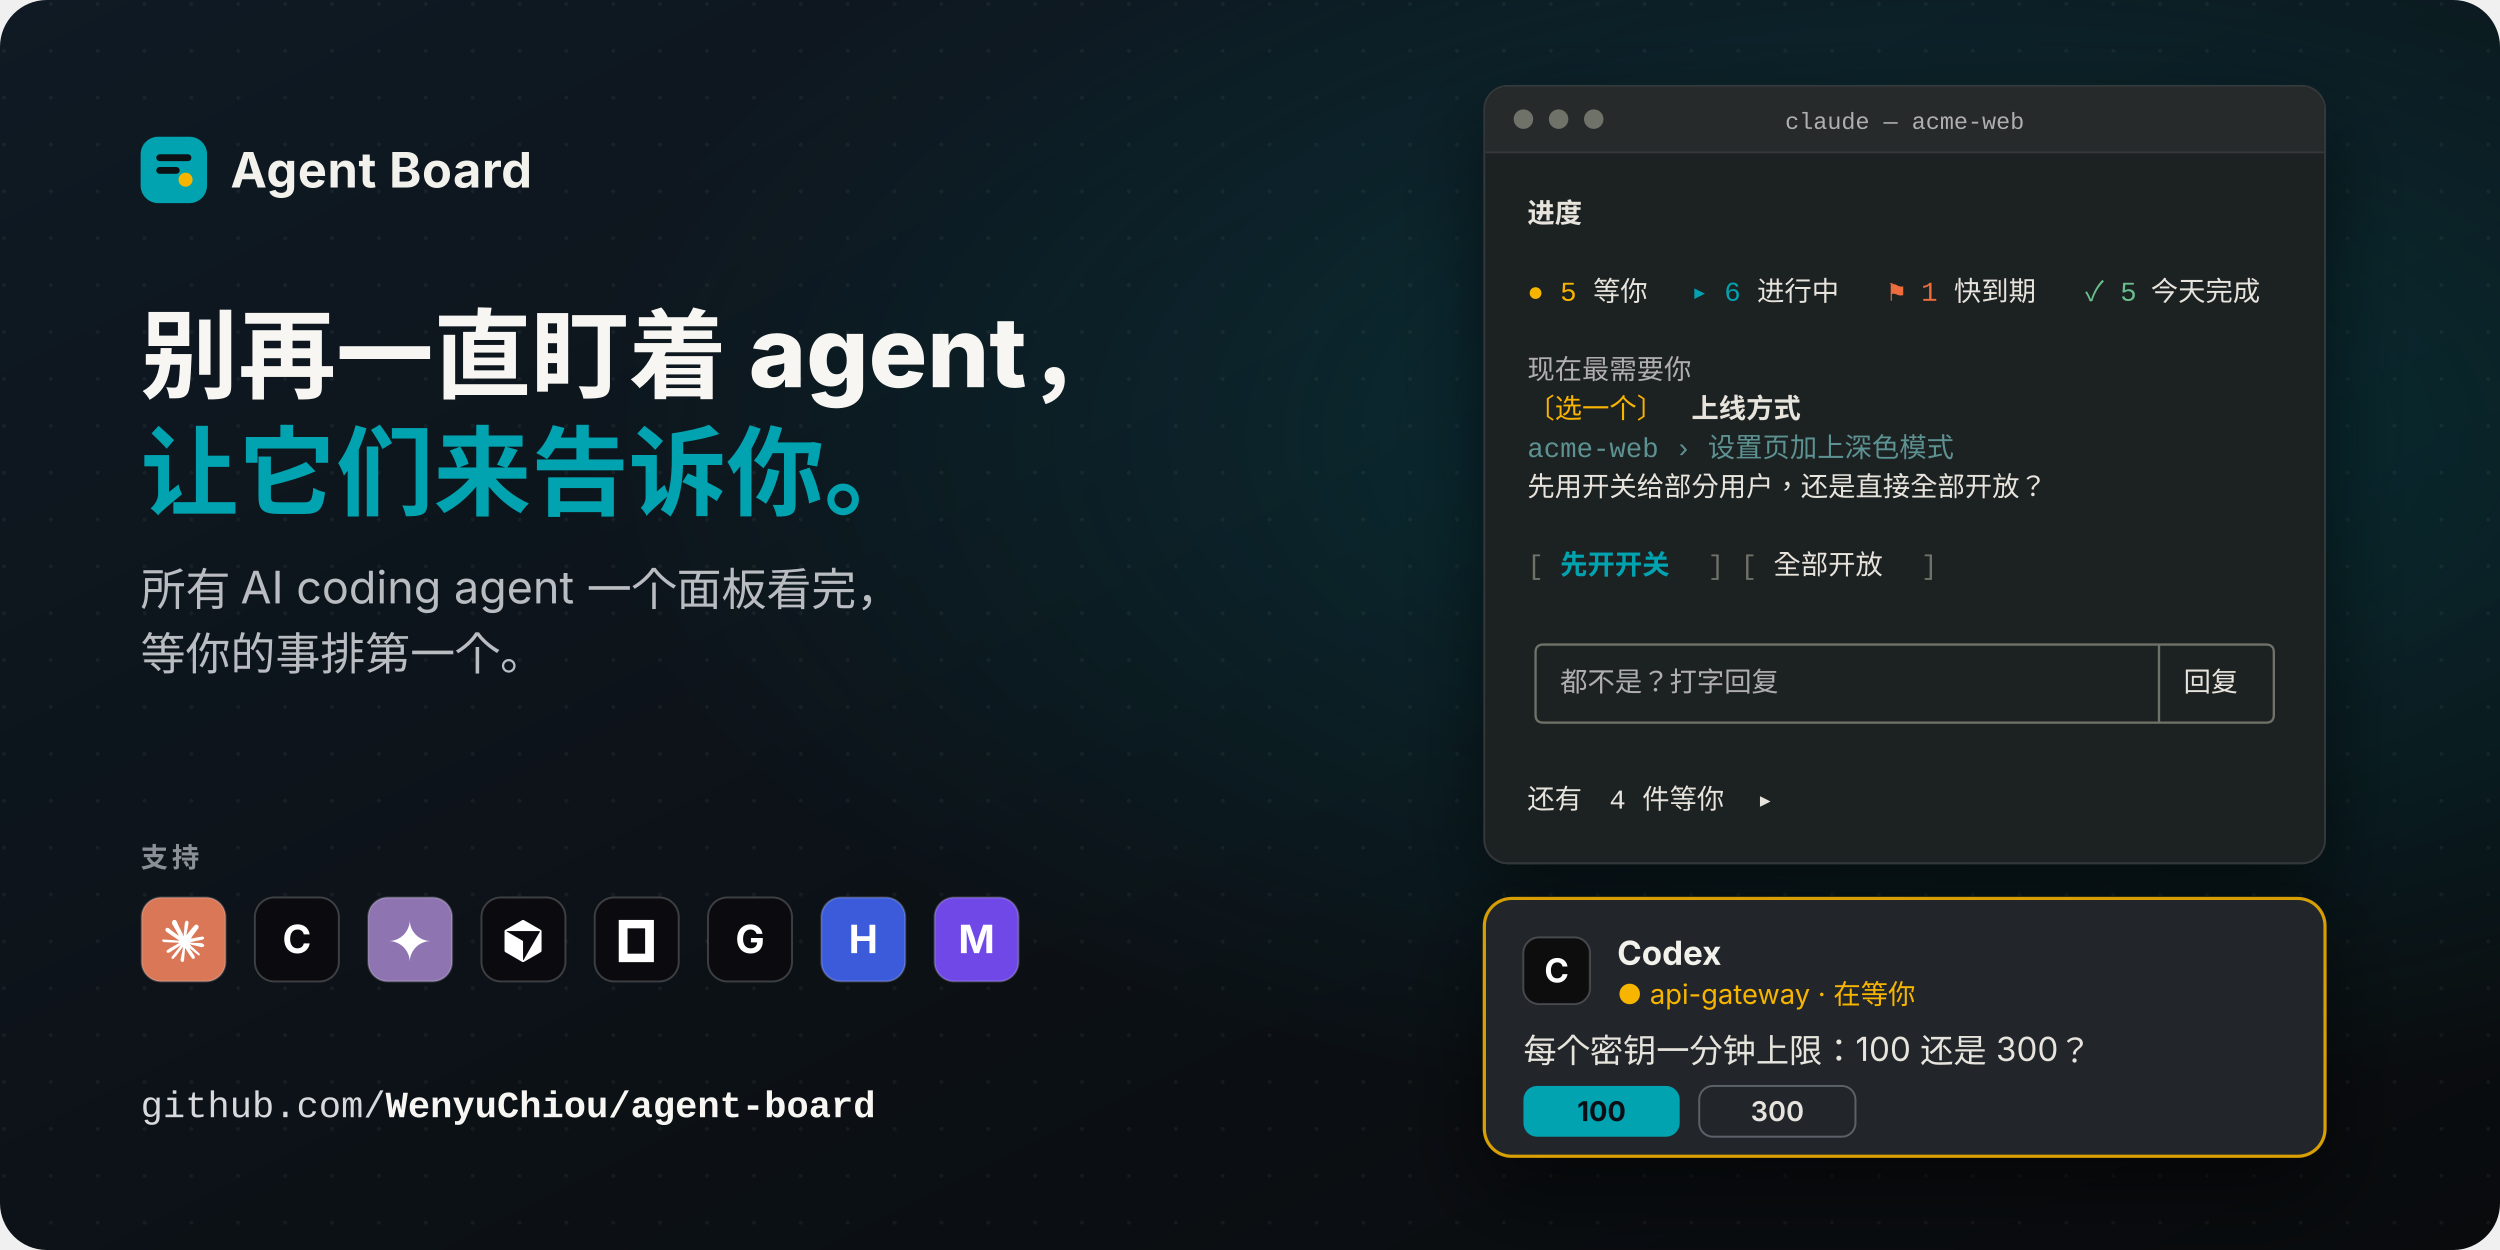
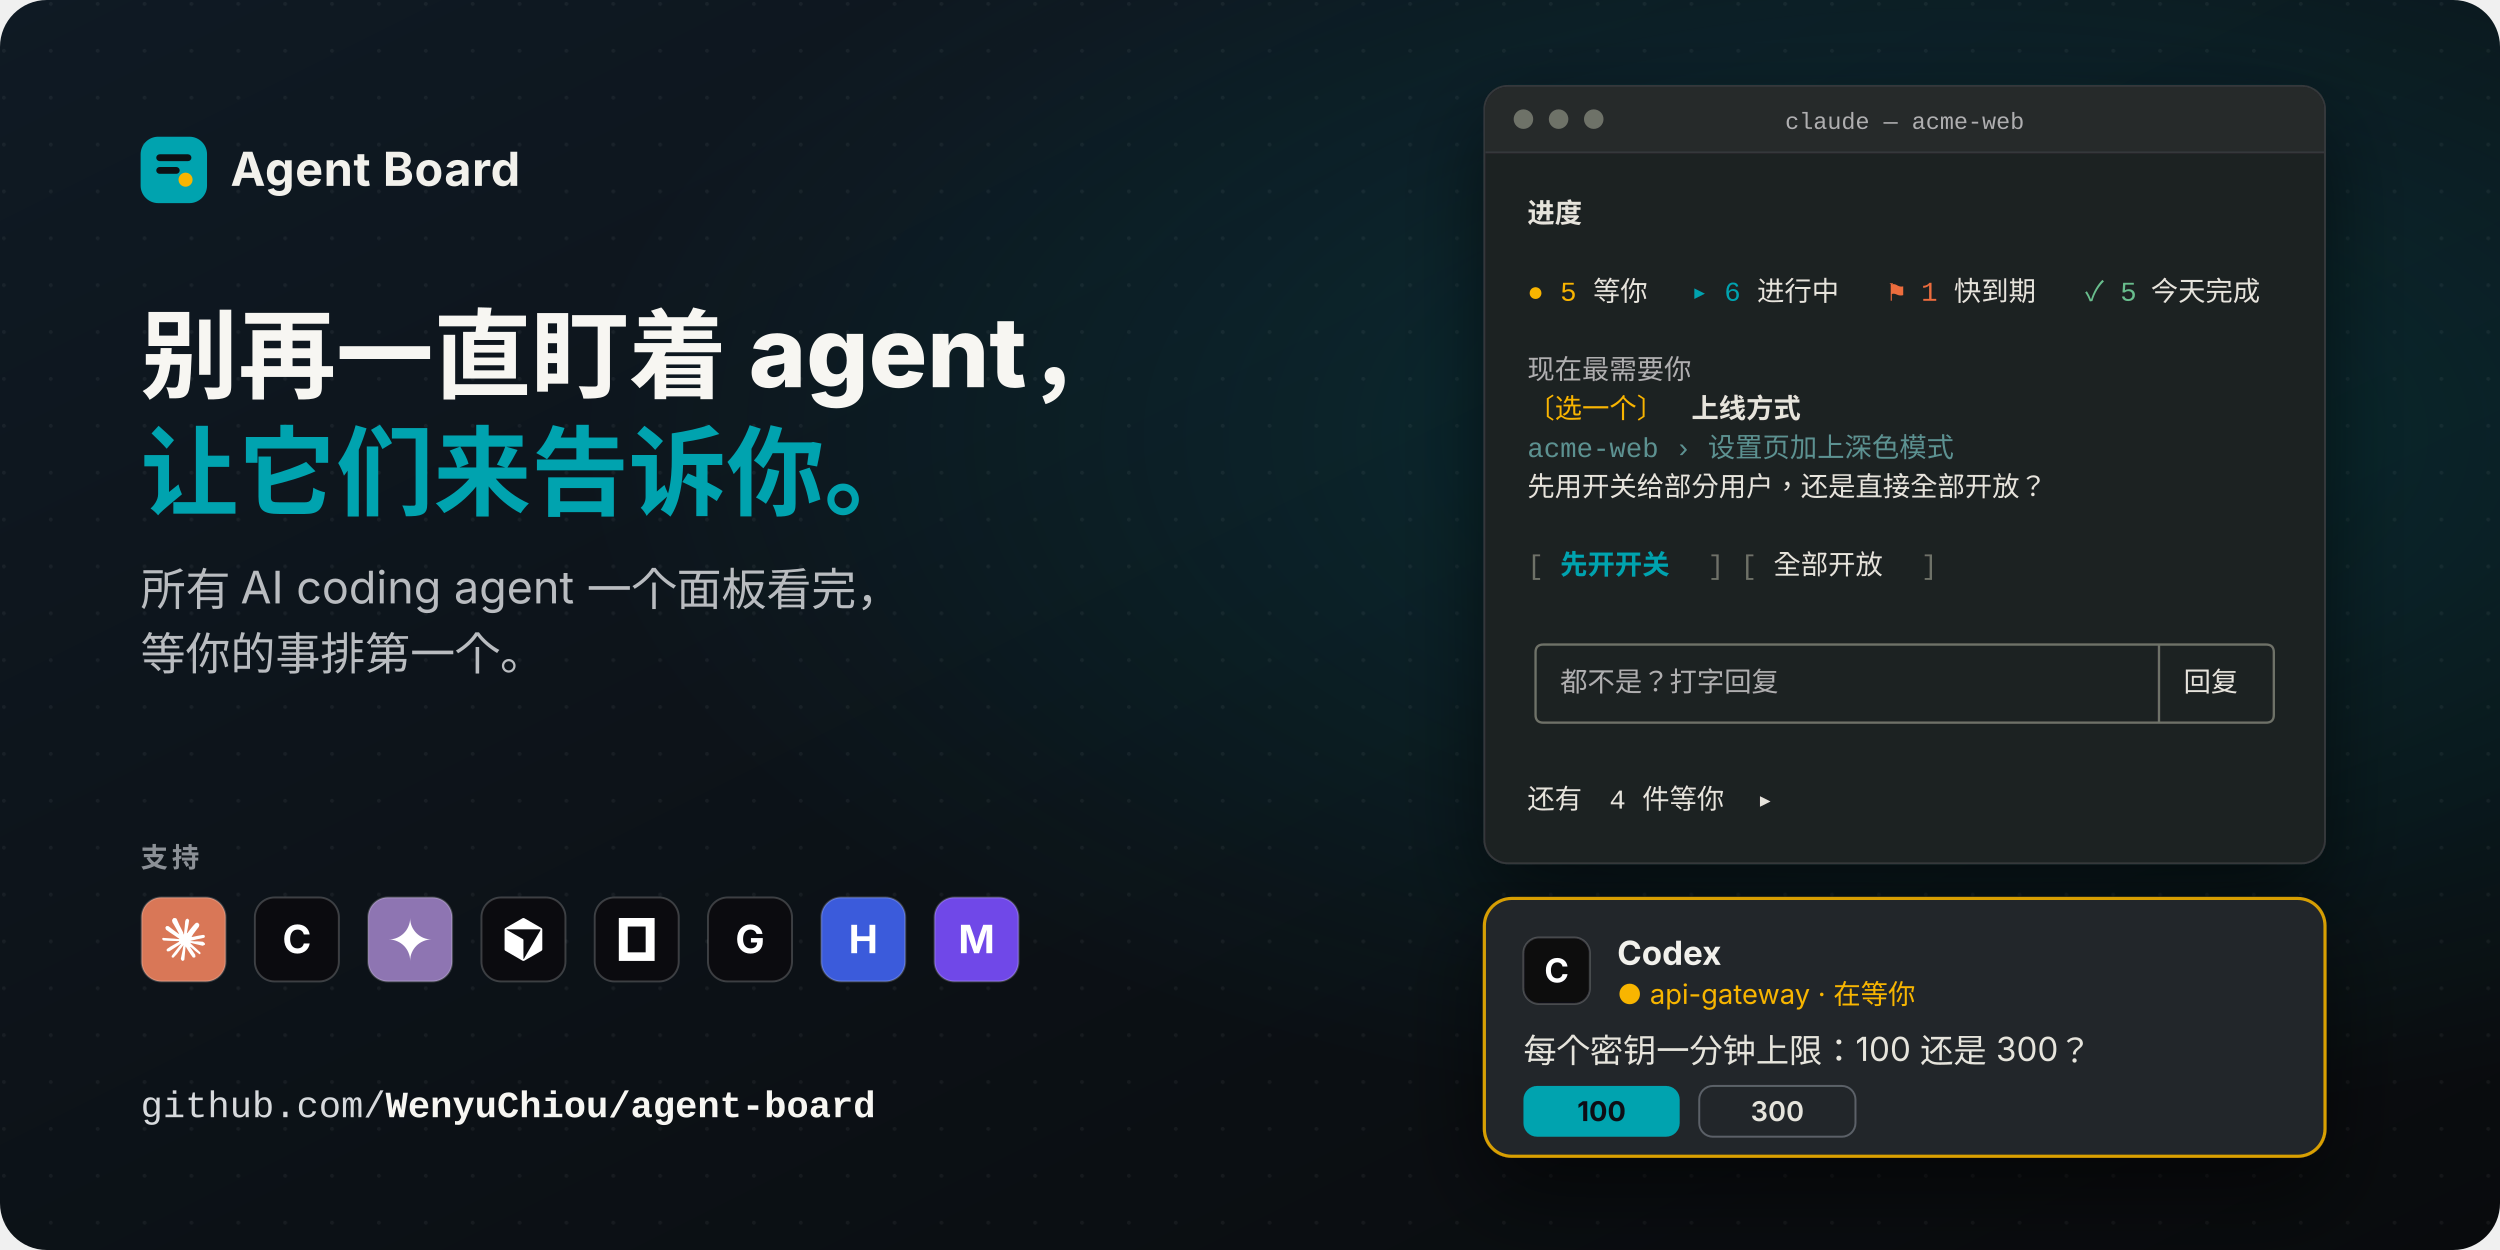
<svg xmlns="http://www.w3.org/2000/svg" width="1280" height="640" viewBox="0 0 1280 640" role="img" aria-label="Agent Board: 别再一直盯着 agent， 让它们来告诉你。">
  <defs>
    <linearGradient id="sky" x1="0" y1="0" x2="1" y2="1">
      <stop offset="0" stop-color="#0f1a24" />
      <stop offset="0.55" stop-color="#0c1116" />
      <stop offset="1" stop-color="#090b0d" />
    </linearGradient>
    <radialGradient id="glow" cx="0.78" cy="0.35" r="0.55">
-       <stop offset="0" stop-color="#00A3AF" stop-opacity="0.22" />
+       <stop offset="0" stop-color="#00A3AF" stop-opacity="0.2" />
      <stop offset="1" stop-color="#00A3AF" stop-opacity="0" />
    </radialGradient>
    <pattern id="dots" width="24" height="24" patternUnits="userSpaceOnUse">
      <circle cx="2" cy="2" r="1" fill="#fff" fill-opacity="0.05" />
    </pattern>
    <filter id="lift" x="-20%" y="-20%" width="140%" height="160%">
      <feDropShadow dx="0" dy="18" stdDeviation="22" flood-color="#000" flood-opacity="0.55" />
    </filter>
    <clipPath id="edge">
      <rect width="1280" height="640" rx="24" />
    </clipPath>
  </defs>
  <g clip-path="url(#edge)" font-family="-apple-system, BlinkMacSystemFont, 'Segoe UI', 'Noto Sans TC', 'Noto Sans SC', 'PingFang TC', 'Microsoft JhengHei', 'Microsoft YaHei', sans-serif">
    <rect width="1280" height="640" fill="url(#sky)" />
    <rect width="1280" height="640" fill="url(#glow)" />
    <rect width="1280" height="640" fill="url(#dots)" />
-     <g transform="translate(72 70)">
+     <g transform="translate(72 70) scale(1)">
      <rect width="34" height="34" rx="9" fill="#00A3AF" />
      <rect x="8" y="9" width="18" height="3.5" rx="1.75" fill="#0c1116" />
      <rect x="8" y="15.5" width="12" height="3.5" rx="1.75" fill="#0c1116" />
      <circle cx="23" cy="22" r="3.6" fill="#F8B500" />
    </g>
-     <text x="118" y="96" font-size="25" font-weight="700" fill="#f2f1ec" letter-spacing="0.3">Agent Board</text>
+     <text x="118" y="95.16" font-family="-apple-system, BlinkMacSystemFont, 'Segoe UI', 'Noto Sans TC', 'Noto Sans SC', 'PingFang TC', 'Microsoft JhengHei', 'Microsoft YaHei', sans-serif" font-size="24" font-weight="700" fill="#f2f1ec" letter-spacing="0.3">Agent Board</text>
    <text x="72" y="200" font-size="50" font-weight="800" fill="#f7f6f2">别再一直盯着 agent，</text>
    <text x="72" y="260" font-size="50" font-weight="800" fill="#00A3AF">让它们来告诉你。</text>
    <text x="72" y="310" font-size="23" fill="#b9bcc0">所有 AI coding agent 一个面板看完，</text>
    <text x="72" y="343" font-size="23" fill="#b9bcc0">等你的事排第一个。</text>
    <text x="72" y="444" font-size="14" font-weight="700" letter-spacing="2" fill="#8b9096">支持</text>
-     <rect x="72.5" y="459.5" width="43" height="43" rx="10" fill="#D97757" stroke="#fff" stroke-opacity="0.2" />
-     <path transform="translate(83 471) scale(0.9)" fill="#fff" d="m4.714 15.956 4.717-2.647.079-.231-.079-.128h-.231l-.789-.049-2.696-.073-2.337-.097-2.265-.121-.571-.121-.534-.704.055-.352.48-.322.686.061 1.518.103 2.277.158 1.651.097 2.447.255h.389l.055-.158-.134-.097-.103-.097L6.973 9.836l-2.55-1.688-1.336-.971-.723-.492-.364-.461-.158-1.008.656-.723.88.061.225.061.892.686 1.906 1.475 2.489 1.834.364.303.146-.103.018-.073-.164-.273-1.354-2.447-1.445-2.489-.643-1.032-.17-.619c-.061-.255-.103-.467-.103-.729L6.287.134 6.7 0l.996.134.419.364.619 1.415 1.002 2.228 1.554 3.03.455.898.243.832.091.255h.158v-.146l.128-1.706.237-2.095.231-2.696.079-.759.376-.911.747-.492.583.279.48.686-.067.443-.285 1.852-.559 2.902-.364 1.943h.212l.243-.243.984-1.305 1.651-2.064.729-.82.85-.905.546-.431h1.032l.759 1.129-.34 1.166-1.062 1.348-.88 1.141-1.263 1.7-.789 1.36.073.109.188-.018 2.853-.607 1.542-.279 1.84-.316.832.389.091.395-.328.807-1.967.486-2.307.461-3.436.814-.043.03.049.061 1.548.146.662.036h1.621l3.018.225.789.522.474.638-.079.486-1.214.619-1.639-.389-3.825-.911-1.311-.328h-.182v.109l1.093 1.069 2.003 1.809 2.507 2.331.128.577-.322.455-.34-.049-2.204-1.657-.85-.747-1.925-1.621h-.128v.17l.443.65 2.344 3.521.121 1.081-.17.352-.607.212-.668-.121-1.372-1.925L14.38 17.959l-1.141-1.943-.14.079-.674 7.255-.316.37-.729.279-.607-.461-.322-.747.322-1.475.389-1.925.316-1.53.285-1.9.17-.631-.012-.043-.14.018-1.433 1.967-2.18 2.945-1.724 1.846-.413.164-.716-.37.067-.662.401-.589 2.386-3.036 1.439-1.882.929-1.087-.006-.158h-.055l-6.338 4.116-1.129.146-.486-.455.061-.747.231-.243 1.906-1.311Z" />
-     <rect x="130.5" y="459.5" width="43" height="43" rx="10" fill="#0B0B0F" stroke="#fff" stroke-opacity="0.2" />
-     <text x="152" y="488" text-anchor="middle" font-size="20" font-weight="700" fill="#fff">C</text>
-     <rect x="188.5" y="459.5" width="43" height="43" rx="10" fill="#8E75B2" stroke="#fff" stroke-opacity="0.2" />
-     <path transform="translate(199 471) scale(0.9)" fill="#fff" d="M11.04 19.32Q12 21.51 12 24q0-2.49.93-4.68.96-2.19 2.58-3.81t3.81-2.55Q21.51 12 24 12q-2.49 0-4.68-.93a12.3 12.3 0 0 1-3.81-2.58 12.3 12.3 0 0 1-2.58-3.81Q12 2.49 12 0q0 2.49-.96 4.68-.93 2.19-2.55 3.81a12.3 12.3 0 0 1-3.81 2.58Q2.49 12 0 12q2.49 0 4.68.96 2.19.93 3.81 2.55t2.55 3.81" />
-     <rect x="246.5" y="459.5" width="43" height="43" rx="10" fill="#0B0B0F" stroke="#fff" stroke-opacity="0.2" />
-     <path transform="translate(257 471) scale(0.9)" fill="#fff" d="M11.503.131 1.891 5.678a.84.84 0 0 0-.42.726v11.188c0 .3.162.575.42.724l9.609 5.55a1 1 0 0 0 .998 0l9.61-5.55a.84.84 0 0 0 .42-.724V6.404a.84.84 0 0 0-.42-.726L12.497.131a1.01 1.01 0 0 0-.996 0M2.657 6.338h18.55c.263 0 .43.287.297.515L12.23 22.918c-.062.107-.229.064-.229-.06V12.335a.59.59 0 0 0-.295-.51l-9.11-5.257c-.109-.063-.064-.23.061-.23" />
-     <rect x="304.5" y="459.5" width="43" height="43" rx="10" fill="#0B0B0F" stroke="#fff" stroke-opacity="0.2" />
-     <path transform="translate(315 471) scale(0.9)" fill="#fff" d="M22 24H2V0h20zM17 4.8H7v14.4h10z" />
-     <rect x="362.5" y="459.5" width="43" height="43" rx="10" fill="#0B0B0F" stroke="#fff" stroke-opacity="0.2" />
-     <text x="384" y="488" text-anchor="middle" font-size="20" font-weight="700" fill="#fff">G</text>
-     <rect x="420.5" y="459.5" width="43" height="43" rx="10" fill="#3B5BDB" stroke="#fff" stroke-opacity="0.2" />
-     <text x="442" y="488" text-anchor="middle" font-size="20" font-weight="700" fill="#fff">H</text>
-     <rect x="478.5" y="459.5" width="43" height="43" rx="10" fill="#7048E8" stroke="#fff" stroke-opacity="0.2" />
-     <text x="500" y="488" text-anchor="middle" font-size="20" font-weight="700" fill="#fff">M</text>
+     <rect x="72.5" y="459.5" width="43" height="43" rx="10.12" fill="#D97757" stroke="#fff" stroke-opacity="0.2" />
+     <path transform="translate(83 470) scale(0.9166667)" fill="#fff" d="m4.714 15.956 4.717-2.647.079-.231-.079-.128h-.231l-.789-.049-2.696-.073-2.337-.097-2.265-.121-.571-.121-.534-.704.055-.352.48-.322.686.061 1.518.103 2.277.158 1.651.097 2.447.255h.389l.055-.158-.134-.097-.103-.097L6.973 9.836l-2.55-1.688-1.336-.971-.723-.492-.364-.461-.158-1.008.656-.723.88.061.225.061.892.686 1.906 1.475 2.489 1.834.364.303.146-.103.018-.073-.164-.273-1.354-2.447-1.445-2.489-.643-1.032-.17-.619c-.061-.255-.103-.467-.103-.729L6.287.134 6.7 0l.996.134.419.364.619 1.415 1.002 2.228 1.554 3.03.455.898.243.832.091.255h.158v-.146l.128-1.706.237-2.095.231-2.696.079-.759.376-.911.747-.492.583.279.48.686-.067.443-.285 1.852-.559 2.902-.364 1.943h.212l.243-.243.984-1.305 1.651-2.064.729-.82.85-.905.546-.431h1.032l.759 1.129-.34 1.166-1.062 1.348-.88 1.141-1.263 1.7-.789 1.36.073.109.188-.018 2.853-.607 1.542-.279 1.84-.316.832.389.091.395-.328.807-1.967.486-2.307.461-3.436.814-.043.03.049.061 1.548.146.662.036h1.621l3.018.225.789.522.474.638-.079.486-1.214.619-1.639-.389-3.825-.911-1.311-.328h-.182v.109l1.093 1.069 2.003 1.809 2.507 2.331.128.577-.322.455-.34-.049-2.204-1.657-.85-.747-1.925-1.621h-.128v.17l.443.65 2.344 3.521.121 1.081-.17.352-.607.212-.668-.121-1.372-1.925L14.38 17.959l-1.141-1.943-.14.079-.674 7.255-.316.37-.729.279-.607-.461-.322-.747.322-1.475.389-1.925.316-1.53.285-1.9.17-.631-.012-.043-.14.018-1.433 1.967-2.18 2.945-1.724 1.846-.413.164-.716-.37.067-.662.401-.589 2.386-3.036 1.439-1.882.929-1.087-.006-.158h-.055l-6.338 4.116-1.129.146-.486-.455.061-.747.231-.243 1.906-1.311Z" />
+     <rect x="130.5" y="459.5" width="43" height="43" rx="10.12" fill="#0B0B0F" stroke="#fff" stroke-opacity="0.2" />
+     <text x="152" y="488.04" text-anchor="middle" font-family="-apple-system, BlinkMacSystemFont, 'Segoe UI', 'Noto Sans TC', 'Noto Sans SC', 'PingFang TC', 'Microsoft JhengHei', 'Microsoft YaHei', sans-serif" font-size="20" font-weight="700" fill="#fff">C</text>
+     <rect x="188.5" y="459.5" width="43" height="43" rx="10.12" fill="#8E75B2" stroke="#fff" stroke-opacity="0.2" />
+     <path transform="translate(199 470) scale(0.9166667)" fill="#fff" d="M11.04 19.32Q12 21.51 12 24q0-2.49.93-4.68.96-2.19 2.58-3.81t3.81-2.55Q21.51 12 24 12q-2.49 0-4.68-.93a12.3 12.3 0 0 1-3.81-2.58 12.3 12.3 0 0 1-2.58-3.81Q12 2.49 12 0q0 2.49-.96 4.68-.93 2.19-2.55 3.81a12.3 12.3 0 0 1-3.81 2.58Q2.49 12 0 12q2.49 0 4.68.96 2.19.93 3.81 2.55t2.55 3.81" />
+     <rect x="246.5" y="459.5" width="43" height="43" rx="10.12" fill="#0B0B0F" stroke="#fff" stroke-opacity="0.2" />
+     <path transform="translate(257 470) scale(0.9166667)" fill="#fff" d="M11.503.131 1.891 5.678a.84.84 0 0 0-.42.726v11.188c0 .3.162.575.42.724l9.609 5.55a1 1 0 0 0 .998 0l9.61-5.55a.84.84 0 0 0 .42-.724V6.404a.84.84 0 0 0-.42-.726L12.497.131a1.01 1.01 0 0 0-.996 0M2.657 6.338h18.55c.263 0 .43.287.297.515L12.23 22.918c-.062.107-.229.064-.229-.06V12.335a.59.59 0 0 0-.295-.51l-9.11-5.257c-.109-.063-.064-.23.061-.23" />
+     <rect x="304.5" y="459.5" width="43" height="43" rx="10.12" fill="#0B0B0F" stroke="#fff" stroke-opacity="0.2" />
+     <path transform="translate(315 470) scale(0.9166667)" fill="#fff" d="M22 24H2V0h20zM17 4.8H7v14.4h10z" />
+     <rect x="362.5" y="459.5" width="43" height="43" rx="10.12" fill="#0B0B0F" stroke="#fff" stroke-opacity="0.2" />
+     <text x="384" y="488.04" text-anchor="middle" font-family="-apple-system, BlinkMacSystemFont, 'Segoe UI', 'Noto Sans TC', 'Noto Sans SC', 'PingFang TC', 'Microsoft JhengHei', 'Microsoft YaHei', sans-serif" font-size="20" font-weight="700" fill="#fff">G</text>
+     <rect x="420.5" y="459.5" width="43" height="43" rx="10.12" fill="#3B5BDB" stroke="#fff" stroke-opacity="0.2" />
+     <text x="442" y="488.04" text-anchor="middle" font-family="-apple-system, BlinkMacSystemFont, 'Segoe UI', 'Noto Sans TC', 'Noto Sans SC', 'PingFang TC', 'Microsoft JhengHei', 'Microsoft YaHei', sans-serif" font-size="20" font-weight="700" fill="#fff">H</text>
+     <rect x="478.5" y="459.5" width="43" height="43" rx="10.12" fill="#7048E8" stroke="#fff" stroke-opacity="0.2" />
+     <text x="500" y="488.04" text-anchor="middle" font-family="-apple-system, BlinkMacSystemFont, 'Segoe UI', 'Noto Sans TC', 'Noto Sans SC', 'PingFang TC', 'Microsoft JhengHei', 'Microsoft YaHei', sans-serif" font-size="20" font-weight="700" fill="#fff">M</text>
    <text x="72" y="572" font-family="ui-monospace, SFMono-Regular, Menlo, Consolas, 'Liberation Mono', 'Noto Sans Mono CJK TC', 'Noto Sans CJK TC', 'PingFang TC', 'Microsoft JhengHei', monospace" font-size="19" fill="#d7d9dc">github.com/<tspan fill="#f7f6f2" font-weight="700">WenyuChiou/agent-board</tspan>
    </text>
    <g filter="url(#lift)">
      <g transform="translate(760 44)">
        <rect width="430.4" height="398" rx="12" fill="#1e2022" stroke="#34373a" />
        <path d="M12 0.5h406.4a11.5 11.5 0 0 1 11.5 11.5v22h-429.4v-22a11.5 11.5 0 0 1 11.5-11.5z" fill="#26292b" />
        <line x1="0.5" y1="34" x2="429.9" y2="34" stroke="#34373a" />
        <g fill="#6E7268">
          <circle cx="20" cy="17" r="5" />
          <circle cx="38" cy="17" r="5" />
          <circle cx="56" cy="17" r="5" />
        </g>
        <text x="215.2" y="22" text-anchor="middle" font-family="ui-monospace, SFMono-Regular, Menlo, Consolas, 'Liberation Mono', 'Noto Sans Mono CJK TC', 'Noto Sans CJK TC', 'PingFang TC', 'Microsoft JhengHei', monospace" font-size="12" fill="#AFAFB0">claude  —  acme-web</text>
        <g font-family="ui-monospace, SFMono-Regular, Menlo, Consolas, 'Liberation Mono', 'Noto Sans Mono CJK TC', 'Noto Sans CJK TC', 'PingFang TC', 'Microsoft JhengHei', monospace" font-size="14" style="white-space:pre" xml:space="preserve">
          <path d="M26.2 296V290q0 -4 4 -4H30.4M30.4 286h310.8M341.2 286h8.4M345.4 286V296M349.6 286h50.4M400 286H400.2q4 0 4 4V296M26.2 296v20M345.4 296v20M404.2 296v20M26.2 316V322q0 4 4 4H30.4M30.4 326h310.8M341.2 326h8.4M345.4 326V316M349.6 326h50.4M400 326H400.2q4 0 4 -4V316" fill="none" stroke="#6E7268" stroke-width="1.2" stroke-linecap="butt" />
          <text x="22.0" y="70" textLength="33.6" lengthAdjust="spacingAndGlyphs" fill="#e6e4dc" font-weight="700">进度</text>
          <text x="22.0" y="110" textLength="25.2" lengthAdjust="spacingAndGlyphs" fill="#F8B500">● 5</text>
          <text x="55.6" y="110" textLength="33.6" lengthAdjust="spacingAndGlyphs" fill="#e6e4dc">等你</text>
          <text x="106.0" y="110" textLength="25.2" lengthAdjust="spacingAndGlyphs" fill="#00A3AF">▸ 6</text>
          <text x="139.6" y="110" textLength="50.4" lengthAdjust="spacingAndGlyphs" fill="#e6e4dc">进行中</text>
          <text x="206.8" y="110" textLength="25.2" lengthAdjust="spacingAndGlyphs" fill="#ED6D3D">⚑ 1</text>
          <text x="240.4" y="110" textLength="50.4" lengthAdjust="spacingAndGlyphs" fill="#e6e4dc">快到期</text>
          <text x="307.6" y="110" textLength="25.2" lengthAdjust="spacingAndGlyphs" fill="#68BE8D">✓ 5</text>
          <text x="341.2" y="110" textLength="67.2" lengthAdjust="spacingAndGlyphs" fill="#e6e4dc">今天完成</text>
          <text x="22.0" y="150" textLength="100.8" lengthAdjust="spacingAndGlyphs" fill="#AFAFB0">现在最需要你</text>
          <text x="22.0" y="170" textLength="84.0" lengthAdjust="spacingAndGlyphs" fill="#F8B500">〔选一个〕</text>
          <text x="106.0" y="170" textLength="67.2" lengthAdjust="spacingAndGlyphs" fill="#e6e4dc" font-weight="700">上线方式</text>
          <text x="22.0" y="190" textLength="84.0" lengthAdjust="spacingAndGlyphs" fill="#5C9291">acme-web ›</text>
          <text x="114.4" y="190" textLength="151.2" lengthAdjust="spacingAndGlyphs" fill="#5C9291">设置页加上深色模式</text>
          <text x="22.0" y="210" textLength="319.2" lengthAdjust="spacingAndGlyphs" fill="#e6e4dc">先用开关给部分用户，还是直接全部开放？</text>
          <text x="22.0" y="250" textLength="8.4" lengthAdjust="spacingAndGlyphs" fill="#6E7268">[</text>
          <text x="38.8" y="250" textLength="67.2" lengthAdjust="spacingAndGlyphs" fill="#00A3AF" font-weight="700">先开开关</text>
          <text x="114.4" y="250" textLength="8.4" lengthAdjust="spacingAndGlyphs" fill="#6E7268">]</text>
          <text x="131.2" y="250" textLength="8.4" lengthAdjust="spacingAndGlyphs" fill="#6E7268">[</text>
          <text x="148.0" y="250" textLength="67.2" lengthAdjust="spacingAndGlyphs" fill="#e6e4dc">全部开放</text>
          <text x="223.6" y="250" textLength="8.4" lengthAdjust="spacingAndGlyphs" fill="#6E7268">]</text>
          <text x="38.8" y="310" textLength="134.4" lengthAdjust="spacingAndGlyphs" fill="#AFAFB0">都不是？打字回复</text>
          <text x="358.0" y="310" textLength="33.6" lengthAdjust="spacingAndGlyphs" fill="#e6e4dc">回复</text>
          <text x="22.0" y="370" textLength="33.6" lengthAdjust="spacingAndGlyphs" fill="#e6e4dc">还有</text>
          <text x="64.0" y="370" textLength="8.4" lengthAdjust="spacingAndGlyphs" fill="#e6e4dc">4</text>
          <text x="80.8" y="370" textLength="50.4" lengthAdjust="spacingAndGlyphs" fill="#e6e4dc">件等你</text>
          <text x="139.6" y="370" textLength="8.4" lengthAdjust="spacingAndGlyphs" fill="#e6e4dc">▸</text>
        </g>
      </g>
    </g>
    <g filter="url(#lift)">
      <rect x="760" y="460" width="430.4" height="132" rx="14" fill="#23272b" stroke="#F8B500" stroke-opacity="0.85" stroke-width="1.6" />
      <rect x="780" y="480" width="34" height="34" rx="8" fill="#0B0B0F" stroke="#fff" stroke-opacity="0.2" />
      <text x="797" y="503" text-anchor="middle" font-size="17" font-weight="700" fill="#fff">C</text>
      <text x="828" y="494" font-size="17" font-weight="700" fill="#f2f1ec">Codex</text>
      <text x="828" y="514" font-size="14" fill="#F8B500">● api-gateway · 在等你</text>
      <text x="780" y="544" font-size="17" fill="#e6e4dc">每个密钥一分钟上限：100 还是 300？</text>
      <rect x="780" y="556" width="80" height="26" rx="7" fill="#00A3AF" />
      <text x="820" y="574" text-anchor="middle" font-size="14" font-weight="700" fill="#0c1116">100</text>
      <rect x="870" y="556" width="80" height="26" rx="7" fill="none" stroke="#5b6168" />
      <text x="910" y="574" text-anchor="middle" font-size="14" font-weight="600" fill="#e6e4dc">300</text>
    </g>
  </g>
</svg>
